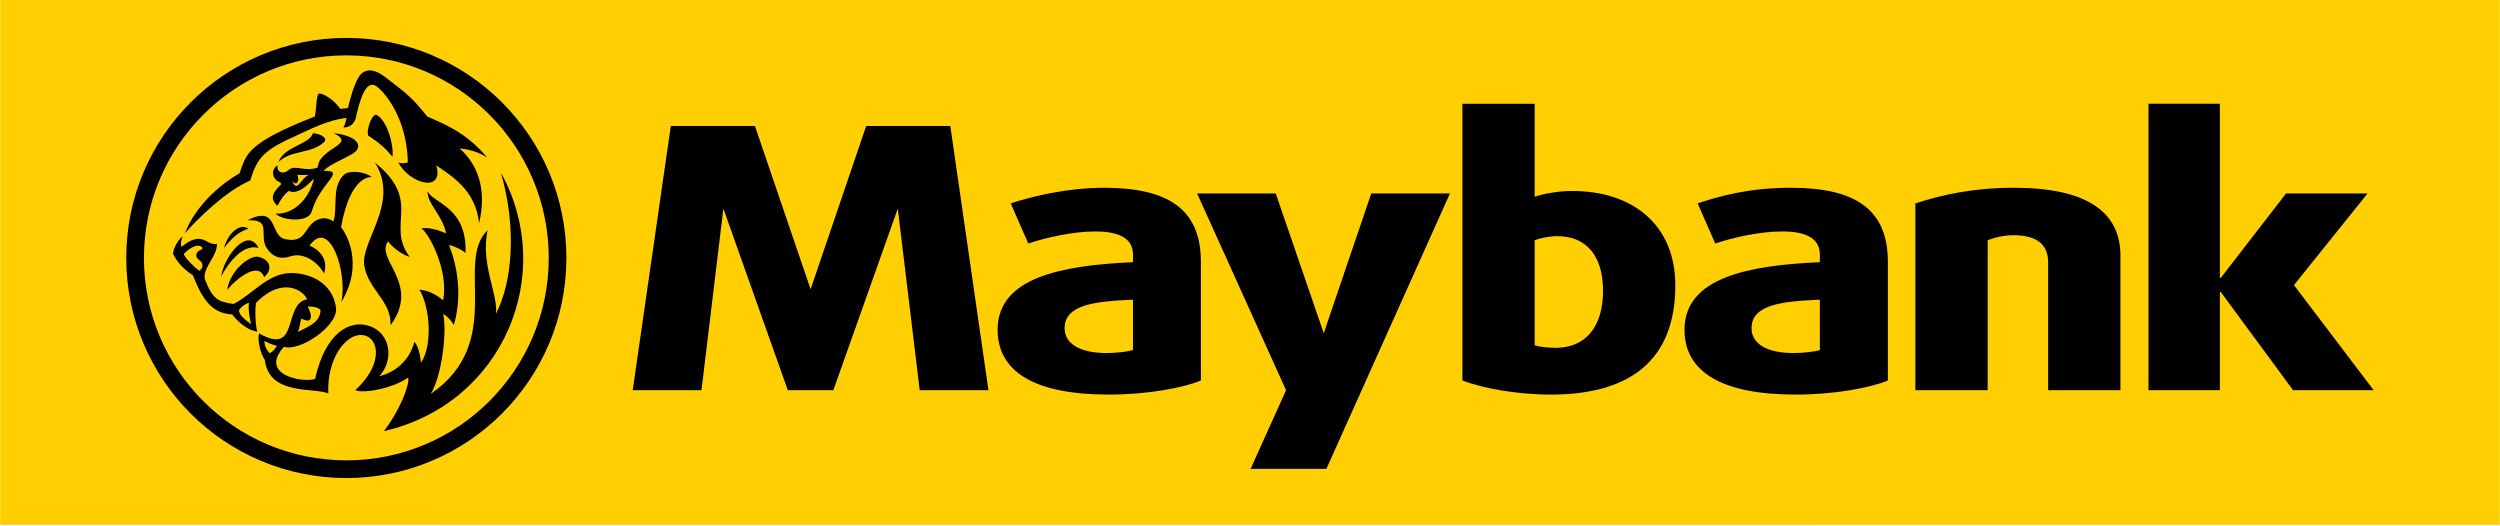
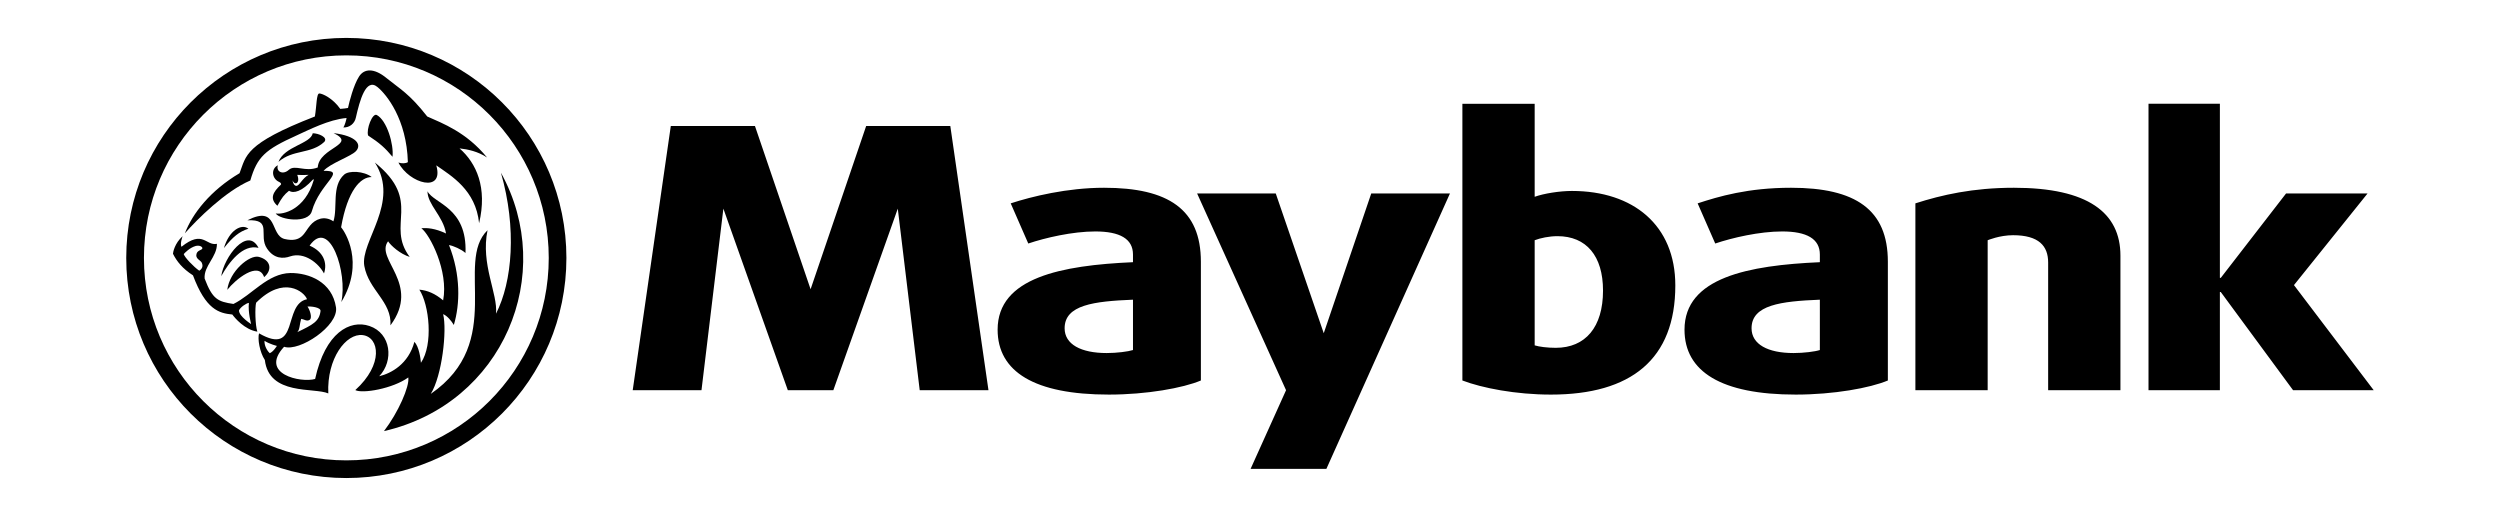
<svg xmlns="http://www.w3.org/2000/svg" width="690.066" height="144.914" xml:space="preserve" viewBox="0 0 1000.0 210.028">
-   <path d="M0 0v-35.188l167.578-.008V0z" style="fill:#ffcf01;fill-opacity:1;fill-rule:nonzero;stroke:none" transform="matrix(5.96737 0 0 -5.96737 0 0)" />
  <path style="fill:#000;fill-opacity:1;fill-rule:nonzero;stroke:none;stroke-width:5.967" d="M622.996 94.479c-3.318 0-6.839.752-9.112 1.623v42.058c1.754.56 5.084.985 8.42.985 11.91 0 18.922-8.29 18.922-22.897 0-13.868-6.671-21.77-18.23-21.77m-2.614 63.38c-14.023 0-27.515-2.62-35.416-5.645v-110.7h28.918v37.212c3.688-1.325 10.001-2.333 14.9-2.333 24.544 0 41.366 13.689 41.366 37.785 0 29.562-17.693 43.681-49.768 43.681M727.973 119.893c-15.57.638-27.325 2.07-27.325 11.433 0 6.397 6.487 9.912 16.81 9.912 4.046 0 8.605-.579 10.515-1.206zm-9.644 37.964c-29.77 0-44.504-9.148-44.504-25.976 0-20.88 25.606-25.725 54.148-26.99v-3.074c0-6.271-5.234-9.225-15.068-9.225-9.118 0-19.979 2.524-26.788 4.828l-7.035-16.065c8.408-2.757 20.104-6.242 37.374-6.242 25.749 0 38.722 8.695 38.722 29.587v47.518c-7.19 3.02-21.751 5.639-36.849 5.639M819.301 156.102v-51.093c0-6.588-3.705-10.914-14.035-10.914-5.394 0-10.162 2.011-10.162 2.011v59.996h-28.912V81.355c10.544-3.384 22.98-6.242 39.432-6.242 29.628 0 42.595 10.001 42.595 27.151v53.838zM917.285 156.102l-28.924-39.283h-.358v39.283H859.45V41.511h28.554v69.657h.358l26.113-33.764h32.6l-29.437 36.652 31.902 42.046zM530.56 187.562h-30.32l14.184-31.46-35.578-78.698h31.46l19.197 55.903 19-55.903h31.484zM380.11 50.415h-33.667l-22.229 65.294-22.258-65.294h-33.668l-15.234 105.688h27.51l8.76-72.635 25.778 72.635h18.213l25.779-72.635 8.772 72.635h27.51zM453.188 119.893c-15.605.638-27.349 2.07-27.349 11.433 0 6.397 6.493 9.912 16.834 9.912 4.016 0 8.563-.579 10.515-1.206zm-9.638 37.964c-29.813 0-44.516-9.148-44.516-25.976 0-20.88 25.588-25.725 54.154-26.99v-3.074c0-6.271-5.258-9.225-15.074-9.225-9.124 0-19.99 2.524-26.817 4.828l-7.024-16.065c8.42-2.757 22.617-6.242 37.35-6.242 25.773 0 38.728 8.695 38.728 29.587v47.518c-7.167 3.02-21.739 5.639-36.8 5.639M138.485 184.17c-44.714 0-80.966-36.258-80.966-80.977 0-44.708 36.252-81.043 80.966-81.043 44.743 0 80.977 36.335 80.977 81.043 0 44.72-36.234 80.977-80.977 80.977m0-169.002c-48.628 0-88.049 39.39-88.049 88.025 0 48.64 39.42 88.048 88.049 88.048 48.634 0 88.042-39.408 88.042-88.048 0-48.634-39.408-88.025-88.042-88.025" />
  <path style="fill:#000;fill-opacity:1;fill-rule:nonzero;stroke:none;stroke-width:5.967" d="M103.363 99.164c-6.302-1.617-11.846 5.759-14.925 11.326 1.074-7.62 10.437-20.098 14.925-11.326M89.51 99.251c2.113-7.232 7.12-9.887 9.799-7.751-3.64 1.128-6.278 3.282-9.798 7.751M105.594 110.869c3.247-2.733 2.912-6.78-2.118-8.11-3.718-.943-11.744 5.782-12.615 13.188 3.222-4.117 12.502-11.702 14.733-5.078M156.136 130.152c.58-9.53-8.682-13.981-10.46-23.744-1.737-9.774 14.452-25.391 4.23-41.384 19.31 15.575 4.183 24.813 13.934 37.756-3.783-1.146-7.519-4.493-8.653-6.254-5.424 7.143 13.308 16.965.95 33.626M125.052 53.305c2.28.017 6.218 1.629 4.613 3.46-5.353 4.983-12.591 2.93-18.332 7.997 2.357-6.272 12.842-7.167 13.72-11.457" />
  <path style="fill:#000;fill-opacity:1;fill-rule:nonzero;stroke:none;stroke-width:5.967" d="M118.456 74.35c-.698 0-1.337-.972-1.522-2.249.92 2.327 3.229 1.217 1.916-2.148.823.018 2.13.131 4.559-.013-2.542 1.32-3.664 4.434-4.953 4.41m23.965-13.987c2.238-2.53.185-5.98-9.017-7.107 9.59 4.648-5.83 5.68-6.361 13.742-5.03 1.964-9.059-1.306-11.565.95-2.41 2.183-5.197.674-4.386-1.839-2.906 1.486-2.321 5.443.507 6.672.555.245 1.05.764.627 1.17-3.097 2.93-4.553 5.495-1.313 8.372 1.778-3.253 2.674-4.428 4.649-6.015 1.844 1.217 5.102.352 9.488-4.404.209-.275.507-.173.394.125-3.48 11.988-12.377 13.922-15.223 13.355 1.7 2.596 13.027 4.171 14.459-.877 3.216-11.41 14.19-16.375 4.702-16.154 2.572-3.013 11.189-5.824 13.039-7.99M147.208 54.225c4.59 2.978 6.756 4.93 9.751 8.498.567-4.87-2.19-14.5-6.29-16.715-1.76-.955-4.302 5.783-3.46 8.217" />
  <path style="fill:#000;fill-opacity:1;fill-rule:nonzero;stroke:none;stroke-width:5.967" d="M73.905 93.325c2.96-7.817 10.168-17.12 21.864-24.03 2.697-6.982 1.808-11.696 30.135-22.694.716-4.165.591-9.208 1.773-9.208 1.217 0 5.394 1.898 8.384 6.17 1.241-.095 2.333-.22 3.09-.376.514-2.428 2.209-9.118 4.429-12.579 2.029-3.18 5.967-3.52 11.057.686 5.27 4.291 8.987 6.07 16.214 15.307 6.11 2.739 15.664 6.254 23.935 16.41-3.599-2.405-7.662-3.288-11.01-3.646 6.749 5.902 11.195 15.67 7.823 29.938-1.337-13.337-11.14-18.94-17.132-23.153 3.246 11.236-10.843 7.334-15.145-1.122 1.42.454 2.894.394 3.783-.161-.49-17.204-8.557-27.092-12.156-30.04-4.636-3.849-7.1 5.383-8.67 12.281-.49 2.31-2.47 3.962-4.977 3.89.561-.835 1.182-3.066 1.277-3.795-7.113.603-15.145 4.798-20.074 7.018-12.526 5.663-15.665 8.492-18.433 17.986-9.924 4.219-21.376 15.646-26.167 21.118" />
  <path style="fill:#000;fill-opacity:1;fill-rule:nonzero;stroke:none;stroke-width:5.967" d="M136.393 90.913c1.396 1.599 9.649 14.07.083 29.932 2.614-11.666-4.66-34.02-12.686-22.575 5.448 2.346 7.226 6.791 5.764 11.124-2.226-4.184-7.889-8.689-13.504-6.833-2.799 1.002-6.516 1.026-9.291-3.133-3.617-5.245 2.452-11.821-7.883-11.296 12.501-6.331 8.88 5.967 14.906 7.477 7.012 1.635 7.835-2.655 10.252-5.436 1.94-2.37 5.52-4.142 9.285-1.623 1.797-5.46-.823-14.137 4.297-18.702 1.892-1.695 7.907-1.456 11.022.984-4.428-.053-9.638 5.234-12.245 20.08" />
  <path style="fill:#000;fill-opacity:1;fill-rule:nonzero;stroke:none;stroke-width:5.967" d="M107.85 141.297c-.603-.49-2.256-2.644-2.101-4.953 2.1 1.355 4.953 2.035 4.953 2.035s-1.349 2.291-2.853 2.918m12.568-13.743c1.247.185 2.315 1.188 3.443.358 1.104-.823-.048-4.147-.92-5.263 1.093-.185 5.443.25 5.222 1.802-.513 4.147-3.09 5.448-9.309 8.432 1.063-.979.89-3.163 1.564-5.329m-24.89-3.348c.53-1.283 2.918-2.93 3.98-3.037-.424 3.586.89 8.48.89 8.48s-4.828-3.056-4.87-5.443m-15.873-15.903c-2.274-1.587-5.842-5.305-6.218-6.653.447-.507 2.35-2.548 4.78-3.246 1.754-.46 2.906.513 2.649 1.044-.25.638-1.814.638-2.274 1.975-.71 2.035 1.552 2.68 2.023 3.598.269.591.89 2.107-.96 3.282m120.684-39.2c6.373 22.211 4.589 43.598-1.981 56.398.823-8.008-6.212-19.722-3.384-33.405-13.32 12.925 7.495 44.648-22.706 65.48 4.506-7.28 6.558-25.326 4.947-31.908 1.611.663 3.246 2.626 4.279 4.333 2.494-8.313 2.816-20.045-1.94-31.956 1.66.24 5.043 1.725 6.6 3.17.752-18.345-12.68-19.717-15.205-24.7 0 5.365 6.266 9.87 7.418 16.888-4.404-2.089-7.603-2.298-9.87-2.089 3.401 2.495 10.95 17.139 8.718 28.847-3.252-2.733-6.266-3.993-9.524-4.285 3.998 6.099 5.627 21.96.639 29.264-.137-1.659-.734-6.42-2.614-8.396-2.363 8.903-9.303 12.633-14.077 13.773 5.926-6.189 4.774-17.18-3.897-20.099-7.787-2.661-17.71 2.632-21.739 21.185-5.621 1.665-22.527-1.94-12.418-12.872 6.158 2.089 21.823-8.372 20.773-15.742-1.522-10.234-10.831-13.826-18.237-13.767-9.142.167-15.318 8.695-22.79 12.377-6.235-.937-8.365-1.82-11.534-10.163-.412-5.06 5-8.635 4.917-13.892-4.44.92-5.538-5.752-14.184 1.188-.675-1.265.465-4.255.465-4.255-3.198 2.906-3.801 6.32-3.867 7.036 1.57 3.097 3.754 5.877 8.008 8.64 5.103 13.648 10.336 15.163 15.742 15.67.92 1.296 4.917 6.087 10.008 6.857-.872-2.572-.997-9.78-.484-11.583 11.064-11.093 19.287-4.35 20.355-1.39-9.834 1.981-2.882 23.004-19.185 13.653-.657 2.155.245 7.52 2.315 10.658 1.665 14.358 19.77 10.885 25.385 13.373-.626-13.97 7.12-24.174 13.773-23.332 6.678.835 8.396 11.708-2.972 21.995 2.787 1.522 14.984-.549 21.202-5.054.567 3.574-4.022 14.023-9.732 21.47 47.834-10.997 69.197-62.848 46.796-103.366" />
</svg>
